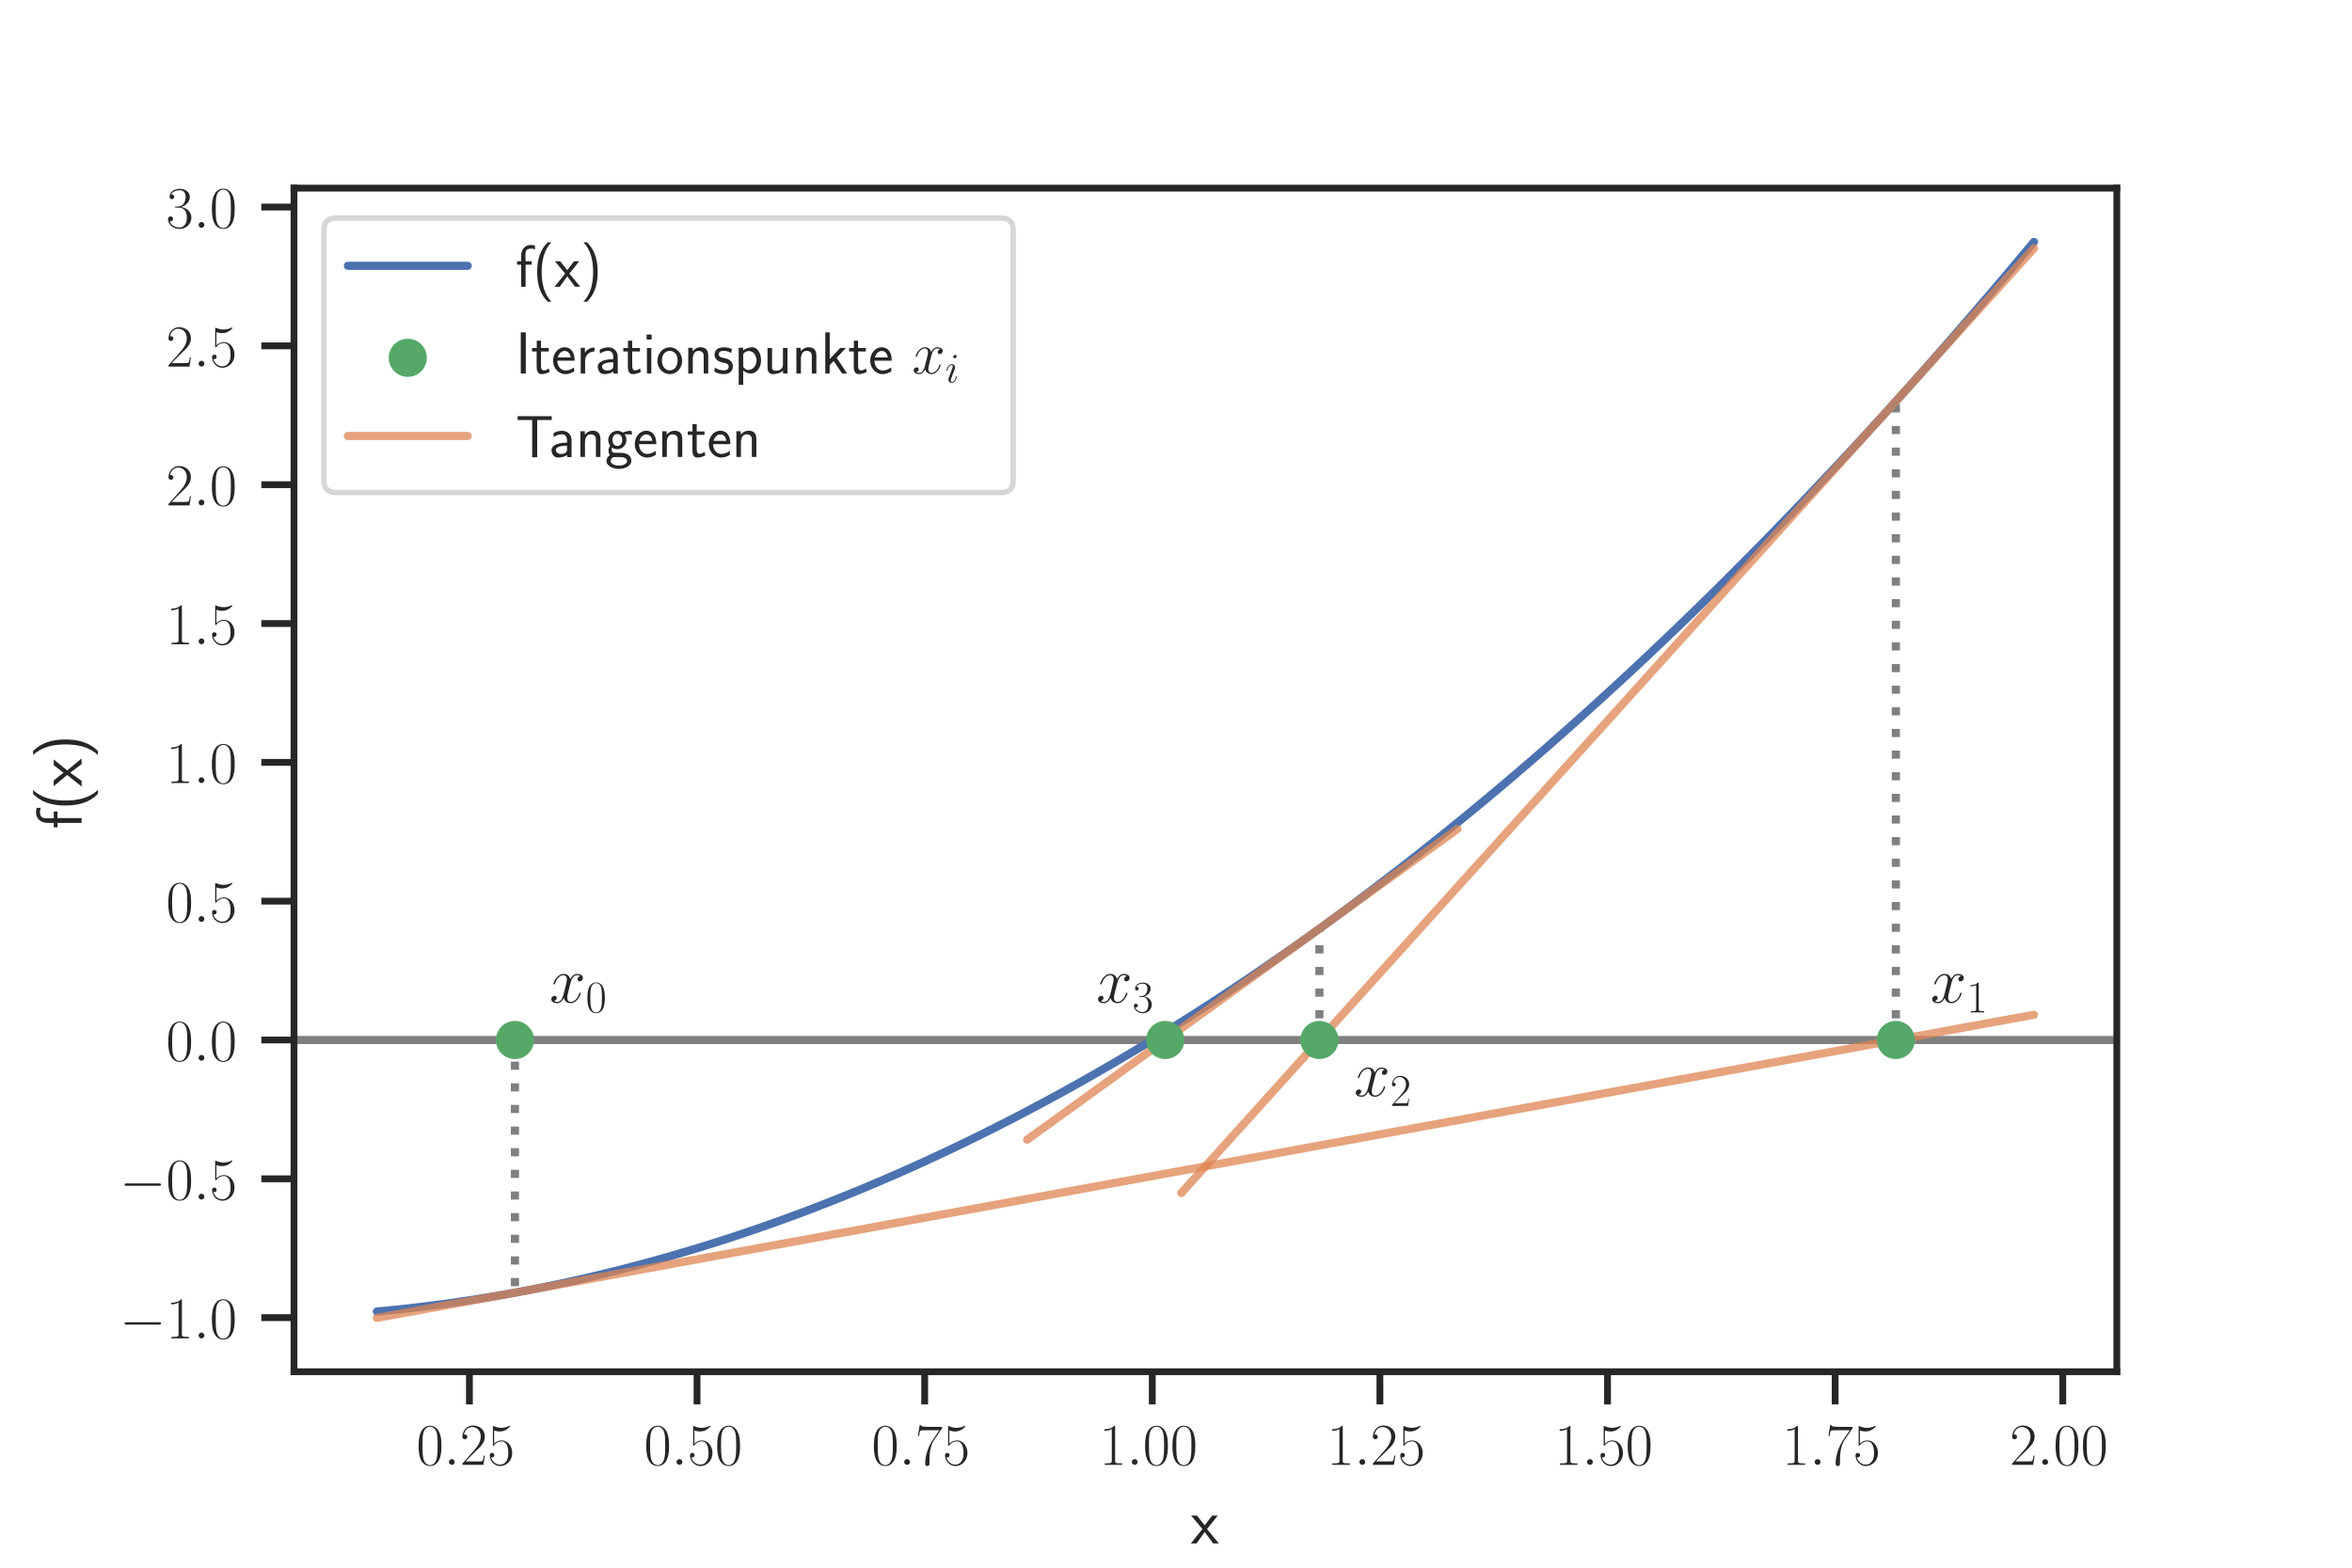
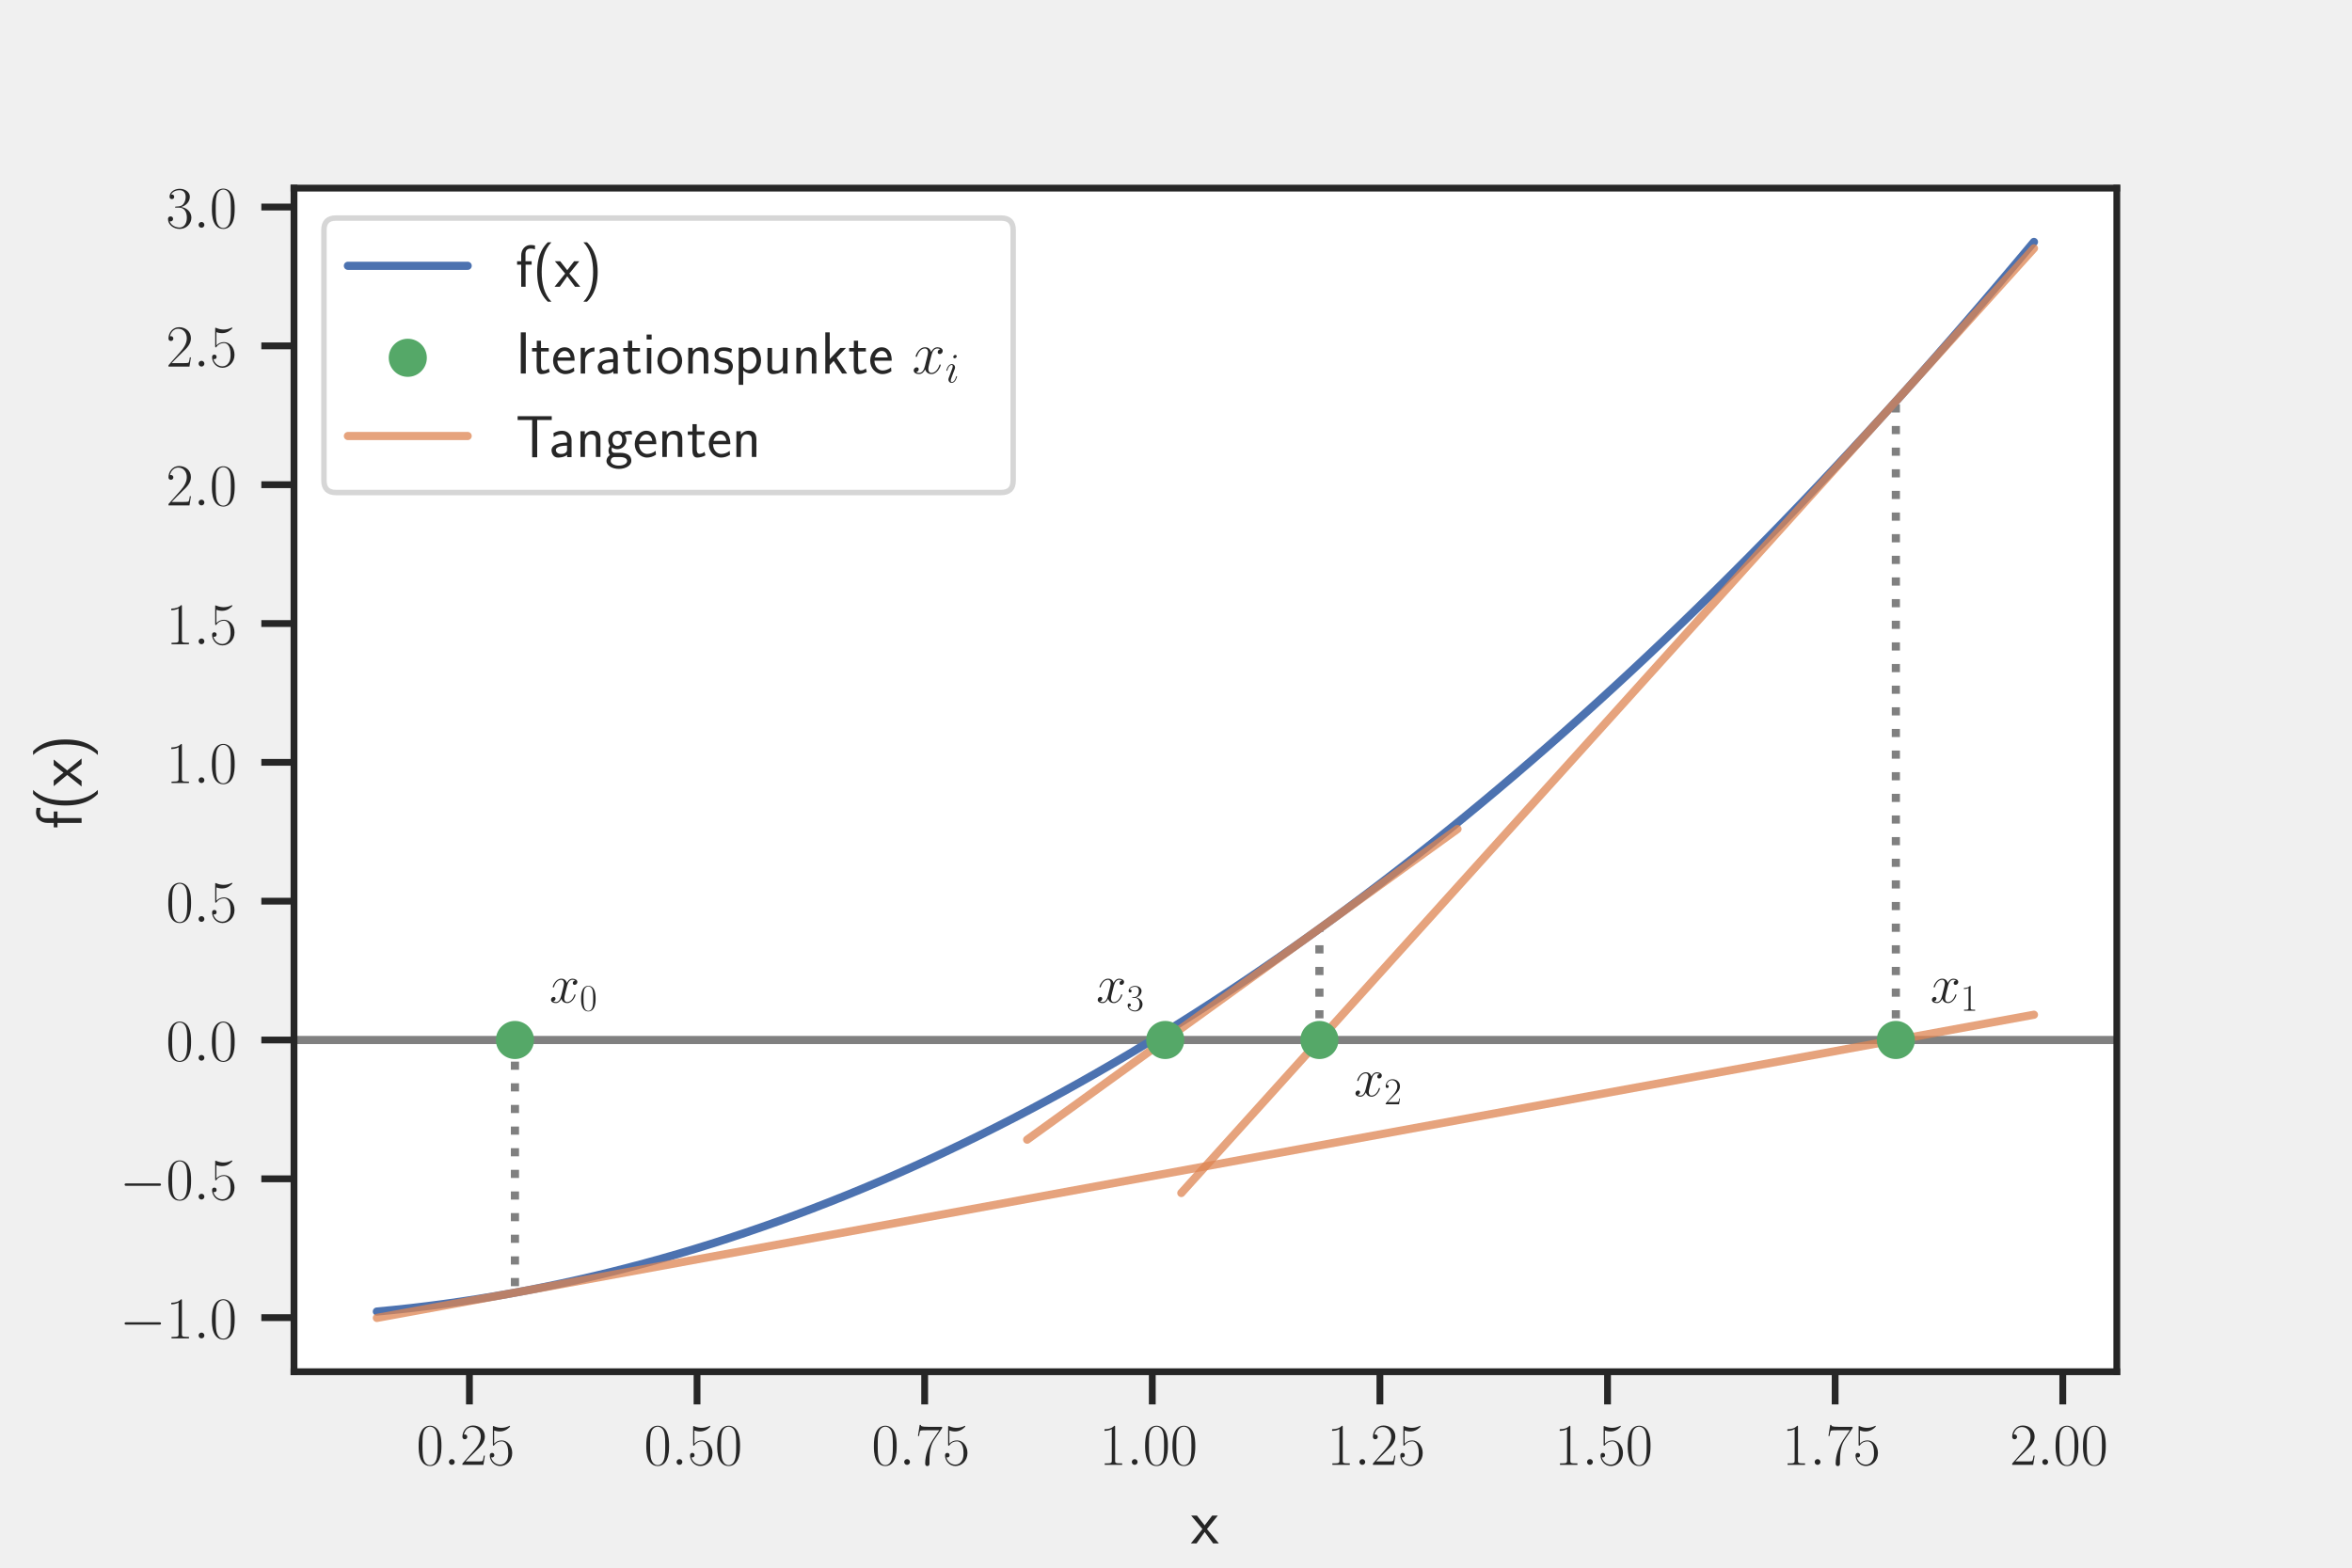
<svg xmlns="http://www.w3.org/2000/svg" xmlns:xlink="http://www.w3.org/1999/xlink" width="432pt" height="288pt" viewBox="0 0 432 288" version="1.1">
  <defs>
    <style type="text/css">*{stroke-linejoin: round; stroke-linecap: butt}</style>
  </defs>
  <g id="figure_1">
    <g id="patch_1">
-       <path d="M 0 288  L 432 288  L 432 0  L 0 0  z " style="fill: #ffffff" />
+       <path d="M 0 288  L 432 288  L 432 0  L 0 0  L 0 288  z " style="fill: none" />
    </g>
    <g id="axes_1">
      <g id="patch_2">
        <path d="M 54 252  L 388.8 252  L 388.8 34.56  L 54 34.56  z " style="fill: #ffffff" />
      </g>
      <g id="line2d_1">
        <path d="M 54 191.057  L 388.8 191.057  " clip-path="url(#pdffb6341a7)" style="fill: none; stroke: #808080; stroke-width: 1.5; stroke-linecap: round" />
      </g>
      <g id="LineCollection_1">
        <path d="M 94.582 191.057  L 94.582 237.475  " clip-path="url(#pdffb6341a7)" style="fill: none; stroke-dasharray: 1.5,2.475; stroke-dashoffset: 0; stroke: #808080; stroke-width: 1.5" />
      </g>
      <g id="LineCollection_2">
        <path d="M 348.218 191.057  L 348.218 73.725  " clip-path="url(#pdffb6341a7)" style="fill: none; stroke-dasharray: 1.5,2.475; stroke-dashoffset: 0; stroke: #808080; stroke-width: 1.5" />
      </g>
      <g id="LineCollection_3">
        <path d="M 242.342 191.057  L 242.342 170.612  " clip-path="url(#pdffb6341a7)" style="fill: none; stroke-dasharray: 1.5,2.475; stroke-dashoffset: 0; stroke: #808080; stroke-width: 1.5" />
      </g>
      <g id="matplotlib.axis_1">
        <g id="xtick_1">
          <g id="line2d_2">
            <defs>
              <path id="mc087ae5ea4" d="M 0 0  L 0 6  " style="stroke: #262626; stroke-width: 1.25" />
            </defs>
            <g>
              <use xlink:href="#mc087ae5ea4" x="86.22" y="252" style="fill: #262626; stroke: #262626; stroke-width: 1.25" />
            </g>
          </g>
          <g id="text_1">
            <g style="fill: #262626" transform="translate(76.47891 269.1103)scale(0.11 -0.11)">
              <defs>
                <path id="CMR17-30" d="M 2688 2025  C 2688 2416 2682 3080 2413 3591  C 2176 4039 1798 4198 1466 4198  C 1158 4198 768 4058 525 3597  C 269 3118 243 2524 243 2025  C 243 1661 250 1106 448 619  C 723 -39 1216 -128 1466 -128  C 1760 -128 2208 -7 2470 600  C 2662 1042 2688 1559 2688 2025  z M 1466 -26  C 1056 -26 813 325 723 812  C 653 1188 653 1738 653 2096  C 653 2588 653 2997 736 3387  C 858 3929 1216 4096 1466 4096  C 1728 4096 2067 3923 2189 3400  C 2272 3036 2278 2607 2278 2096  C 2278 1680 2278 1169 2202 792  C 2067 95 1690 -26 1466 -26  z " transform="scale(0.015625)" />
                <path id="CMMI12-3a" d="M 1178 307  C 1178 492 1024 619 870 619  C 685 619 557 466 557 313  C 557 128 710 0 864 0  C 1050 0 1178 153 1178 307  z " transform="scale(0.015625)" />
                <path id="CMR17-32" d="M 2669 989  L 2554 989  C 2490 536 2438 459 2413 420  C 2381 369 1920 369 1830 369  L 602 369  C 832 619 1280 1072 1824 1597  C 2214 1967 2669 2402 2669 3035  C 2669 3790 2067 4224 1395 4224  C 691 4224 262 3604 262 3030  C 262 2780 448 2748 525 2748  C 589 2748 781 2787 781 3010  C 781 3207 614 3264 525 3264  C 486 3264 448 3258 422 3245  C 544 3790 915 4058 1306 4058  C 1862 4058 2227 3617 2227 3035  C 2227 2479 1901 2000 1536 1584  L 262 146  L 262 0  L 2515 0  L 2669 989  z " transform="scale(0.015625)" />
                <path id="CMR17-35" d="M 730 3692  C 794 3666 1056 3584 1325 3584  C 1920 3584 2246 3911 2432 4100  C 2432 4157 2432 4192 2394 4192  C 2387 4192 2374 4192 2323 4163  C 2099 4058 1837 3973 1517 3973  C 1325 3973 1037 3999 723 4139  C 653 4171 640 4171 634 4171  C 602 4171 595 4164 595 4037  L 595 2203  C 595 2089 595 2057 659 2057  C 691 2057 704 2070 736 2114  C 941 2401 1222 2522 1542 2522  C 1766 2522 2246 2382 2246 1289  C 2246 1085 2246 715 2054 421  C 1894 159 1645 25 1370 25  C 947 25 518 320 403 814  C 429 807 480 795 506 795  C 589 795 749 840 749 1038  C 749 1210 627 1280 506 1280  C 358 1280 262 1190 262 1011  C 262 454 704 -128 1382 -128  C 2042 -128 2669 440 2669 1264  C 2669 2030 2170 2624 1549 2624  C 1222 2624 947 2503 730 2274  L 730 3692  z " transform="scale(0.015625)" />
              </defs>
              <use xlink:href="#CMR17-30" transform="scale(0.996264)" />
              <use xlink:href="#CMMI12-3a" transform="translate(45.69048 0)scale(0.996264)" />
              <use xlink:href="#CMR17-32" transform="translate(72.78765 0)scale(0.996264)" />
              <use xlink:href="#CMR17-35" transform="translate(118.4781 0)scale(0.996264)" />
            </g>
          </g>
        </g>
        <g id="xtick_2">
          <g id="line2d_3">
            <g>
              <use xlink:href="#mc087ae5ea4" x="128.028" y="252" style="fill: #262626; stroke: #262626; stroke-width: 1.25" />
            </g>
          </g>
          <g id="text_2">
            <g style="fill: #262626" transform="translate(118.2871 269.1103)scale(0.11 -0.11)">
              <use xlink:href="#CMR17-30" transform="scale(0.996264)" />
              <use xlink:href="#CMMI12-3a" transform="translate(45.69048 0)scale(0.996264)" />
              <use xlink:href="#CMR17-35" transform="translate(72.78765 0)scale(0.996264)" />
              <use xlink:href="#CMR17-30" transform="translate(118.4781 0)scale(0.996264)" />
            </g>
          </g>
        </g>
        <g id="xtick_3">
          <g id="line2d_4">
            <g>
              <use xlink:href="#mc087ae5ea4" x="169.837" y="252" style="fill: #262626; stroke: #262626; stroke-width: 1.25" />
            </g>
          </g>
          <g id="text_3">
            <g style="fill: #262626" transform="translate(160.0953 269.1103)scale(0.11 -0.11)">
              <defs>
                <path id="CMR17-37" d="M 2886 3941  L 2886 4081  L 1382 4081  C 634 4081 621 4165 595 4288  L 480 4288  L 294 3094  L 410 3094  C 429 3215 474 3540 550 3661  C 589 3712 1062 3712 1171 3712  L 2579 3712  L 1869 2661  C 1395 1954 1069 999 1069 165  C 1069 89 1069 -128 1299 -128  C 1530 -128 1530 89 1530 171  L 1530 465  C 1530 1508 1709 2196 2003 2636  L 2886 3941  z " transform="scale(0.015625)" />
              </defs>
              <use xlink:href="#CMR17-30" transform="scale(0.996264)" />
              <use xlink:href="#CMMI12-3a" transform="translate(45.69048 0)scale(0.996264)" />
              <use xlink:href="#CMR17-37" transform="translate(72.78765 0)scale(0.996264)" />
              <use xlink:href="#CMR17-35" transform="translate(118.4781 0)scale(0.996264)" />
            </g>
          </g>
        </g>
        <g id="xtick_4">
          <g id="line2d_5">
            <g>
              <use xlink:href="#mc087ae5ea4" x="211.645" y="252" style="fill: #262626; stroke: #262626; stroke-width: 1.25" />
            </g>
          </g>
          <g id="text_4">
            <g style="fill: #262626" transform="translate(201.9035 269.1103)scale(0.11 -0.11)">
              <defs>
                <path id="CMR17-31" d="M 1702 4058  C 1702 4192 1696 4192 1606 4192  C 1357 3916 979 3827 621 3827  C 602 3827 570 3827 563 3808  C 557 3795 557 3782 557 3648  C 755 3648 1088 3686 1344 3839  L 1344 461  C 1344 236 1331 160 781 160  L 589 160  L 589 0  C 896 0 1216 0 1523 0  C 1830 0 2150 0 2458 0  L 2458 160  L 2266 160  C 1715 160 1702 230 1702 458  L 1702 4058  z " transform="scale(0.015625)" />
              </defs>
              <use xlink:href="#CMR17-31" transform="scale(0.996264)" />
              <use xlink:href="#CMMI12-3a" transform="translate(45.69048 0)scale(0.996264)" />
              <use xlink:href="#CMR17-30" transform="translate(72.78765 0)scale(0.996264)" />
              <use xlink:href="#CMR17-30" transform="translate(118.4781 0)scale(0.996264)" />
            </g>
          </g>
        </g>
        <g id="xtick_5">
          <g id="line2d_6">
            <g>
              <use xlink:href="#mc087ae5ea4" x="253.453" y="252" style="fill: #262626; stroke: #262626; stroke-width: 1.25" />
            </g>
          </g>
          <g id="text_5">
            <g style="fill: #262626" transform="translate(243.7117 269.1103)scale(0.11 -0.11)">
              <use xlink:href="#CMR17-31" transform="scale(0.996264)" />
              <use xlink:href="#CMMI12-3a" transform="translate(45.69048 0)scale(0.996264)" />
              <use xlink:href="#CMR17-32" transform="translate(72.78765 0)scale(0.996264)" />
              <use xlink:href="#CMR17-35" transform="translate(118.4781 0)scale(0.996264)" />
            </g>
          </g>
        </g>
        <g id="xtick_6">
          <g id="line2d_7">
            <g>
              <use xlink:href="#mc087ae5ea4" x="295.261" y="252" style="fill: #262626; stroke: #262626; stroke-width: 1.25" />
            </g>
          </g>
          <g id="text_6">
            <g style="fill: #262626" transform="translate(285.5199 269.1103)scale(0.11 -0.11)">
              <use xlink:href="#CMR17-31" transform="scale(0.996264)" />
              <use xlink:href="#CMMI12-3a" transform="translate(45.69048 0)scale(0.996264)" />
              <use xlink:href="#CMR17-35" transform="translate(72.78765 0)scale(0.996264)" />
              <use xlink:href="#CMR17-30" transform="translate(118.4781 0)scale(0.996264)" />
            </g>
          </g>
        </g>
        <g id="xtick_7">
          <g id="line2d_8">
            <g>
              <use xlink:href="#mc087ae5ea4" x="337.069" y="252" style="fill: #262626; stroke: #262626; stroke-width: 1.25" />
            </g>
          </g>
          <g id="text_7">
            <g style="fill: #262626" transform="translate(327.3281 269.1103)scale(0.11 -0.11)">
              <use xlink:href="#CMR17-31" transform="scale(0.996264)" />
              <use xlink:href="#CMMI12-3a" transform="translate(45.69048 0)scale(0.996264)" />
              <use xlink:href="#CMR17-37" transform="translate(72.78765 0)scale(0.996264)" />
              <use xlink:href="#CMR17-35" transform="translate(118.4781 0)scale(0.996264)" />
            </g>
          </g>
        </g>
        <g id="xtick_8">
          <g id="line2d_9">
            <g>
              <use xlink:href="#mc087ae5ea4" x="378.878" y="252" style="fill: #262626; stroke: #262626; stroke-width: 1.25" />
            </g>
          </g>
          <g id="text_8">
            <g style="fill: #262626" transform="translate(369.1363 269.1103)scale(0.11 -0.11)">
              <use xlink:href="#CMR17-32" transform="scale(0.996264)" />
              <use xlink:href="#CMMI12-3a" transform="translate(45.69048 0)scale(0.996264)" />
              <use xlink:href="#CMR17-30" transform="translate(72.78765 0)scale(0.996264)" />
              <use xlink:href="#CMR17-30" transform="translate(118.4781 0)scale(0.996264)" />
            </g>
          </g>
        </g>
        <g id="text_9">
          <g style="fill: #262626" transform="translate(218.7226 283.5434)scale(0.12 -0.12)">
            <defs>
              <path id="CMSS17-78" d="M 1587 1414  L 2656 2739  L 2099 2739  L 1363 1777  L 602 2739  L 32 2739  L 1139 1414  L 0 0  L 563 0  L 1363 1121  L 2195 0  L 2758 0  L 1587 1414  z " transform="scale(0.015625)" />
            </defs>
            <use xlink:href="#CMSS17-78" transform="scale(0.996264)" />
          </g>
        </g>
      </g>
      <g id="matplotlib.axis_2">
        <g id="ytick_1">
          <g id="line2d_10">
            <defs>
              <path id="me146f1d64d" d="M 0 0  L -6 0  " style="stroke: #262626; stroke-width: 1.25" />
            </defs>
            <g>
              <use xlink:href="#me146f1d64d" x="54" y="242.065" style="fill: #262626; stroke: #262626; stroke-width: 1.25" />
            </g>
          </g>
          <g id="text_10">
            <g style="fill: #262626" transform="translate(21.97331 245.8705)scale(0.11 -0.11)">
              <defs>
                <path id="CMSY10-0" d="M 4218 1472  C 4326 1472 4442 1472 4442 1600  C 4442 1728 4326 1728 4218 1728  L 755 1728  C 646 1728 531 1728 531 1600  C 531 1472 646 1472 755 1472  L 4218 1472  z " transform="scale(0.015625)" />
              </defs>
              <use xlink:href="#CMSY10-0" transform="scale(0.996264)" />
              <use xlink:href="#CMR17-31" transform="translate(77.48747 0)scale(0.996264)" />
              <use xlink:href="#CMMI12-3a" transform="translate(123.1779 0)scale(0.996264)" />
              <use xlink:href="#CMR17-30" transform="translate(150.2751 0)scale(0.996264)" />
            </g>
          </g>
        </g>
        <g id="ytick_2">
          <g id="line2d_11">
            <g>
              <use xlink:href="#me146f1d64d" x="54" y="216.561" style="fill: #262626; stroke: #262626; stroke-width: 1.25" />
            </g>
          </g>
          <g id="text_11">
            <g style="fill: #262626" transform="translate(21.97331 220.3666)scale(0.11 -0.11)">
              <use xlink:href="#CMSY10-0" transform="scale(0.996264)" />
              <use xlink:href="#CMR17-30" transform="translate(77.48747 0)scale(0.996264)" />
              <use xlink:href="#CMMI12-3a" transform="translate(123.1779 0)scale(0.996264)" />
              <use xlink:href="#CMR17-35" transform="translate(150.2751 0)scale(0.996264)" />
            </g>
          </g>
        </g>
        <g id="ytick_3">
          <g id="line2d_12">
            <g>
              <use xlink:href="#me146f1d64d" x="54" y="191.057" style="fill: #262626; stroke: #262626; stroke-width: 1.25" />
            </g>
          </g>
          <g id="text_12">
            <g style="fill: #262626" transform="translate(30.49692 194.8626)scale(0.11 -0.11)">
              <use xlink:href="#CMR17-30" transform="scale(0.996264)" />
              <use xlink:href="#CMMI12-3a" transform="translate(45.69048 0)scale(0.996264)" />
              <use xlink:href="#CMR17-30" transform="translate(72.78765 0)scale(0.996264)" />
            </g>
          </g>
        </g>
        <g id="ytick_4">
          <g id="line2d_13">
            <g>
              <use xlink:href="#me146f1d64d" x="54" y="165.554" style="fill: #262626; stroke: #262626; stroke-width: 1.25" />
            </g>
          </g>
          <g id="text_13">
            <g style="fill: #262626" transform="translate(30.49692 169.3587)scale(0.11 -0.11)">
              <use xlink:href="#CMR17-30" transform="scale(0.996264)" />
              <use xlink:href="#CMMI12-3a" transform="translate(45.69048 0)scale(0.996264)" />
              <use xlink:href="#CMR17-35" transform="translate(72.78765 0)scale(0.996264)" />
            </g>
          </g>
        </g>
        <g id="ytick_5">
          <g id="line2d_14">
            <g>
              <use xlink:href="#me146f1d64d" x="54" y="140.05" style="fill: #262626; stroke: #262626; stroke-width: 1.25" />
            </g>
          </g>
          <g id="text_14">
            <g style="fill: #262626" transform="translate(30.49692 143.8547)scale(0.11 -0.11)">
              <use xlink:href="#CMR17-31" transform="scale(0.996264)" />
              <use xlink:href="#CMMI12-3a" transform="translate(45.69048 0)scale(0.996264)" />
              <use xlink:href="#CMR17-30" transform="translate(72.78765 0)scale(0.996264)" />
            </g>
          </g>
        </g>
        <g id="ytick_6">
          <g id="line2d_15">
            <g>
              <use xlink:href="#me146f1d64d" x="54" y="114.546" style="fill: #262626; stroke: #262626; stroke-width: 1.25" />
            </g>
          </g>
          <g id="text_15">
            <g style="fill: #262626" transform="translate(30.49692 118.3508)scale(0.11 -0.11)">
              <use xlink:href="#CMR17-31" transform="scale(0.996264)" />
              <use xlink:href="#CMMI12-3a" transform="translate(45.69048 0)scale(0.996264)" />
              <use xlink:href="#CMR17-35" transform="translate(72.78765 0)scale(0.996264)" />
            </g>
          </g>
        </g>
        <g id="ytick_7">
          <g id="line2d_16">
            <g>
              <use xlink:href="#me146f1d64d" x="54" y="89.042" style="fill: #262626; stroke: #262626; stroke-width: 1.25" />
            </g>
          </g>
          <g id="text_16">
            <g style="fill: #262626" transform="translate(30.49692 92.84685)scale(0.11 -0.11)">
              <use xlink:href="#CMR17-32" transform="scale(0.996264)" />
              <use xlink:href="#CMMI12-3a" transform="translate(45.69048 0)scale(0.996264)" />
              <use xlink:href="#CMR17-30" transform="translate(72.78765 0)scale(0.996264)" />
            </g>
          </g>
        </g>
        <g id="ytick_8">
          <g id="line2d_17">
            <g>
              <use xlink:href="#me146f1d64d" x="54" y="63.538" style="fill: #262626; stroke: #262626; stroke-width: 1.25" />
            </g>
          </g>
          <g id="text_17">
            <g style="fill: #262626" transform="translate(30.49692 67.34291)scale(0.11 -0.11)">
              <use xlink:href="#CMR17-32" transform="scale(0.996264)" />
              <use xlink:href="#CMMI12-3a" transform="translate(45.69048 0)scale(0.996264)" />
              <use xlink:href="#CMR17-35" transform="translate(72.78765 0)scale(0.996264)" />
            </g>
          </g>
        </g>
        <g id="ytick_9">
          <g id="line2d_18">
            <g>
              <use xlink:href="#me146f1d64d" x="54" y="38.034" style="fill: #262626; stroke: #262626; stroke-width: 1.25" />
            </g>
          </g>
          <g id="text_18">
            <g style="fill: #262626" transform="translate(30.49692 41.83896)scale(0.11 -0.11)">
              <defs>
                <path id="CMR17-33" d="M 1414 2157  C 1984 2157 2234 1662 2234 1090  C 2234 320 1824 25 1453 25  C 1114 25 563 194 390 693  C 422 680 454 680 486 680  C 640 680 755 782 755 948  C 755 1133 614 1216 486 1216  C 378 1216 211 1165 211 926  C 211 335 787 -128 1466 -128  C 2176 -128 2720 430 2720 1085  C 2720 1707 2208 2157 1600 2227  C 2086 2328 2554 2756 2554 3329  C 2554 3820 2048 4179 1472 4179  C 890 4179 378 3829 378 3329  C 378 3110 544 3072 627 3072  C 762 3072 877 3155 877 3321  C 877 3486 762 3569 627 3569  C 602 3569 570 3569 544 3557  C 730 3959 1235 4032 1459 4032  C 1683 4032 2106 3925 2106 3320  C 2106 3143 2080 2828 1862 2550  C 1670 2304 1453 2304 1242 2284  C 1210 2284 1062 2269 1037 2269  C 992 2263 966 2257 966 2208  C 966 2163 973 2157 1101 2157  L 1414 2157  z " transform="scale(0.015625)" />
              </defs>
              <use xlink:href="#CMR17-33" transform="scale(0.996264)" />
              <use xlink:href="#CMMI12-3a" transform="translate(45.69048 0)scale(0.996264)" />
              <use xlink:href="#CMR17-30" transform="translate(72.78765 0)scale(0.996264)" />
            </g>
          </g>
        </g>
        <g id="text_19">
          <g style="fill: #262626" transform="translate(14.98452 152.2982)rotate(-90)scale(0.12 -0.12)">
            <defs>
              <path id="CMSS17-66" d="M 1075 2368  L 1722 2368  L 1722 2737  L 1062 2737  L 1062 3559  C 1062 4014 1408 4092 1606 4092  C 1670 4092 1850 4092 2080 4009  L 2080 4429  C 1933 4461 1754 4480 1613 4480  C 1018 4480 602 3993 602 3359  L 602 2737  L 160 2737  L 160 2368  L 602 2368  L 602 0  L 1075 0  L 1075 2368  z " transform="scale(0.015625)" />
              <path id="CMSS17-28" d="M 1613 4768  C 1267 4417 474 3601 474 1588  C 474 -433 1267 -1243 1613 -1600  L 2003 -1600  C 1216 -784 960 357 960 1581  C 960 2798 1203 3946 2003 4768  L 1613 4768  z " transform="scale(0.015625)" />
              <path id="CMSS17-29" d="M 723 -1600  C 1069 -1249 1862 -433 1862 1581  C 1862 3601 1069 4411 723 4768  L 333 4768  C 1120 3952 1376 2811 1376 1588  C 1376 370 1133 -778 333 -1600  L 723 -1600  z " transform="scale(0.015625)" />
            </defs>
            <use xlink:href="#CMSS17-66" transform="scale(0.996264)" />
            <use xlink:href="#CMSS17-28" transform="translate(28.62666 0)scale(0.996264)" />
            <use xlink:href="#CMSS17-78" transform="translate(65.06057 0)scale(0.996264)" />
            <use xlink:href="#CMSS17-29" transform="translate(108.0607 0)scale(0.996264)" />
          </g>
        </g>
      </g>
      <g id="line2d_19">
        <path d="M 69.218 240.943  L 72.293 240.648  L 75.367 240.318  L 78.441 239.953  L 81.516 239.554  L 84.59 239.121  L 87.664 238.653  L 90.739 238.151  L 93.813 237.614  L 96.888 237.043  L 99.962 236.437  L 103.036 235.797  L 106.111 235.122  L 109.185 234.413  L 112.26 233.67  L 115.334 232.891  L 118.408 232.079  L 121.483 231.232  L 124.557 230.35  L 127.631 229.434  L 130.706 228.484  L 133.78 227.499  L 136.855 226.479  L 139.929 225.425  L 143.003 224.337  L 146.078 223.214  L 149.152 222.057  L 152.226 220.865  L 155.301 219.638  L 158.375 218.378  L 161.45 217.082  L 164.524 215.753  L 167.598 214.388  L 170.673 212.99  L 173.747 211.556  L 176.821 210.089  L 179.896 208.587  L 182.97 207.05  L 186.045 205.479  L 189.119 203.873  L 192.193 202.233  L 195.268 200.559  L 198.342 198.85  L 201.417 197.106  L 204.491 195.328  L 207.565 193.516  L 210.64 191.669  L 213.714 189.787  L 216.788 187.871  L 219.863 185.921  L 222.937 183.936  L 226.012 181.917  L 229.086 179.863  L 232.16 177.775  L 235.235 175.652  L 238.309 173.495  L 241.383 171.303  L 244.458 169.077  L 247.532 166.816  L 250.607 164.521  L 253.681 162.192  L 256.755 159.827  L 259.83 157.429  L 262.904 154.996  L 265.979 152.528  L 269.053 150.026  L 272.127 147.49  L 275.202 144.919  L 278.276 142.313  L 281.35 139.673  L 284.425 136.999  L 287.499 134.29  L 290.574 131.547  L 293.648 128.769  L 296.722 125.957  L 299.797 123.11  L 302.871 120.229  L 305.945 117.313  L 309.02 114.363  L 312.094 111.378  L 315.169 108.359  L 318.243 105.305  L 321.317 102.217  L 324.392 99.094  L 327.466 95.937  L 330.54 92.746  L 333.615 89.52  L 336.689 86.259  L 339.764 82.964  L 342.838 79.635  L 345.912 76.271  L 348.987 72.872  L 352.061 69.439  L 355.136 65.972  L 358.21 62.47  L 361.284 58.934  L 364.359 55.363  L 367.433 51.758  L 370.507 48.118  L 373.582 44.444  " clip-path="url(#pdffb6341a7)" style="fill: none; stroke: #4c72b0; stroke-width: 1.5; stroke-linecap: round" />
      </g>
      <g id="line2d_20">
        <path d="M 69.218 242.116  L 373.582 186.416  " clip-path="url(#pdffb6341a7)" style="fill: none; stroke: #dd8452; stroke-opacity: 0.75; stroke-width: 1.5; stroke-linecap: round" />
      </g>
      <g id="line2d_21">
        <path d="M 216.979 219.166  L 373.582 45.617  " clip-path="url(#pdffb6341a7)" style="fill: none; stroke: #dd8452; stroke-opacity: 0.75; stroke-width: 1.5; stroke-linecap: round" />
      </g>
      <g id="line2d_22">
        <path d="M 188.662 209.37  L 267.706 152.3  " clip-path="url(#pdffb6341a7)" style="fill: none; stroke: #dd8452; stroke-opacity: 0.75; stroke-width: 1.5; stroke-linecap: round" />
      </g>
      <g id="patch_3">
        <path d="M 54 252  L 54 34.56  " style="fill: none; stroke: #262626; stroke-width: 1.25; stroke-linejoin: miter; stroke-linecap: square" />
      </g>
      <g id="patch_4">
        <path d="M 388.8 252  L 388.8 34.56  " style="fill: none; stroke: #262626; stroke-width: 1.25; stroke-linejoin: miter; stroke-linecap: square" />
      </g>
      <g id="patch_5">
        <path d="M 54 252  L 388.8 252  " style="fill: none; stroke: #262626; stroke-width: 1.25; stroke-linejoin: miter; stroke-linecap: square" />
      </g>
      <g id="patch_6">
        <path d="M 54 34.56  L 388.8 34.56  " style="fill: none; stroke: #262626; stroke-width: 1.25; stroke-linejoin: miter; stroke-linecap: square" />
      </g>
      <g id="PathCollection_1">
        <defs>
          <path id="m6e0f088ae7" d="M 0 3  C 0.796 3 1.559 2.684 2.121 2.121  C 2.684 1.559 3 0.796 3 0  C 3 -0.796 2.684 -1.559 2.121 -2.121  C 1.559 -2.684 0.796 -3 0 -3  C -0.796 -3 -1.559 -2.684 -2.121 -2.121  C -2.684 -1.559 -3 -0.796 -3 0  C -3 0.796 -2.684 1.559 -2.121 2.121  C -1.559 2.684 -0.796 3 0 3  z " style="stroke: #55a868" />
        </defs>
        <g clip-path="url(#pdffb6341a7)">
          <use xlink:href="#m6e0f088ae7" x="94.582" y="191.057" style="fill: #55a868; stroke: #55a868" />
        </g>
      </g>
      <g id="PathCollection_2">
        <g clip-path="url(#pdffb6341a7)">
          <use xlink:href="#m6e0f088ae7" x="348.218" y="191.057" style="fill: #55a868; stroke: #55a868" />
        </g>
      </g>
      <g id="PathCollection_3">
        <g clip-path="url(#pdffb6341a7)">
          <use xlink:href="#m6e0f088ae7" x="242.342" y="191.057" style="fill: #55a868; stroke: #55a868" />
        </g>
      </g>
      <g id="text_20">
-         <g style="fill: #262626" transform="translate(100.9227 184.18)scale(0.12 -0.12)">
+         <g style="fill: #262626" transform="translate(100.9227 184.18)scale(0.1 -0.1)">
          <defs>
            <path id="CMMI12-78" d="M 3034 2606  C 2829 2567 2752 2414 2752 2293  C 2752 2139 2874 2088 2963 2088  C 3155 2088 3290 2254 3290 2427  C 3290 2695 2982 2816 2714 2816  C 2323 2816 2106 2433 2048 2312  C 1901 2816 1504 2816 1389 2816  C 736 2816 390 1980 390 1839  C 390 1814 416 1782 461 1782  C 512 1782 525 1820 538 1846  C 755 2555 1184 2689 1370 2689  C 1658 2689 1715 2420 1715 2267  C 1715 2127 1677 1980 1600 1673  L 1382 798  C 1286 415 1101 64 762 64  C 730 64 570 64 435 147  C 666 192 717 383 717 460  C 717 588 621 664 499 664  C 346 664 179 530 179 326  C 179 57 480 -64 755 -64  C 1062 -64 1280 179 1414 441  C 1517 64 1837 -64 2074 -64  C 2726 -64 3072 773 3072 913  C 3072 945 3046 971 3008 971  C 2950 971 2944 939 2925 888  C 2752 326 2381 64 2093 64  C 1869 64 1747 230 1747 492  C 1747 632 1773 734 1875 1156  L 2099 2024  C 2195 2408 2413 2689 2707 2689  C 2720 2689 2899 2689 3034 2606  z " transform="scale(0.015625)" />
          </defs>
          <use xlink:href="#CMMI12-78" transform="scale(0.996264)" />
          <use xlink:href="#CMR17-30" transform="translate(55.43406 -14.94392)scale(0.697382)" />
        </g>
      </g>
      <g id="text_21">
-         <g style="fill: #262626" transform="translate(354.5591 184.18)scale(0.12 -0.12)">
+         <g style="fill: #262626" transform="translate(354.5591 184.18)scale(0.1 -0.1)">
          <use xlink:href="#CMMI12-78" transform="scale(0.996264)" />
          <use xlink:href="#CMR17-31" transform="translate(55.43406 -14.94392)scale(0.697382)" />
        </g>
      </g>
      <g id="text_22">
-         <g style="fill: #262626" transform="translate(248.6834 201.3737)scale(0.12 -0.12)">
+         <g style="fill: #262626" transform="translate(248.6834 201.3737)scale(0.1 -0.1)">
          <use xlink:href="#CMMI12-78" transform="scale(0.996264)" />
          <use xlink:href="#CMR17-32" transform="translate(55.43406 -14.94392)scale(0.697382)" />
        </g>
      </g>
      <g id="text_23">
-         <g style="fill: #262626" transform="translate(201.3434 184.18)scale(0.12 -0.12)">
+         <g style="fill: #262626" transform="translate(201.3434 184.18)scale(0.1 -0.1)">
          <use xlink:href="#CMMI12-78" transform="scale(0.996264)" />
          <use xlink:href="#CMR17-33" transform="translate(55.43406 -14.94392)scale(0.697382)" />
        </g>
      </g>
      <g id="PathCollection_4">
        <g clip-path="url(#pdffb6341a7)">
          <use xlink:href="#m6e0f088ae7" x="214.025" y="191.057" style="fill: #55a868; stroke: #55a868" />
        </g>
      </g>
      <g id="legend_1">
        <g id="patch_7">
          <path d="M 61.7 90.481  L 183.89 90.481  Q 186.09 90.481 186.09 88.281  L 186.09 42.26  Q 186.09 40.06 183.89 40.06  L 61.7 40.06  Q 59.5 40.06 59.5 42.26  L 59.5 88.281  Q 59.5 90.481 61.7 90.481  z " style="fill: #ffffff; opacity: 0.8; stroke: #cccccc; stroke-linejoin: miter" />
        </g>
        <g id="line2d_23">
          <path d="M 63.9 48.829  L 74.9 48.829  L 85.9 48.829  " style="fill: none; stroke: #4c72b0; stroke-width: 1.5; stroke-linecap: round" />
        </g>
        <g id="text_24">
          <g style="fill: #262626" transform="translate(94.7 52.67918)scale(0.11 -0.11)">
            <use xlink:href="#CMSS17-66" transform="scale(0.996264)" />
            <use xlink:href="#CMSS17-28" transform="translate(28.62666 0)scale(0.996264)" />
            <use xlink:href="#CMSS17-78" transform="translate(65.06057 0)scale(0.996264)" />
            <use xlink:href="#CMSS17-29" transform="translate(108.0607 0)scale(0.996264)" />
          </g>
        </g>
        <g id="PathCollection_5">
          <g>
            <use xlink:href="#m6e0f088ae7" x="74.9" y="65.731" style="fill: #55a868; stroke: #55a868" />
          </g>
        </g>
        <g id="text_25">
          <g style="fill: #262626" transform="translate(94.7 68.6189)scale(0.11 -0.11)">
            <defs>
              <path id="CMSS17-49" d="M 1094 4416  L 557 4416  L 557 0  L 1094 0  L 1094 4416  z " transform="scale(0.015625)" />
              <path id="CMSS17-74" d="M 1069 2368  L 1901 2368  L 1901 2737  L 1069 2737  L 1069 3520  L 614 3520  L 614 2737  L 109 2737  L 109 2368  L 602 2368  L 602 749  C 602 384 685 -64 1107 -64  C 1427 -64 1722 25 2003 172  L 1901 548  C 1747 414 1562 337 1363 337  C 1082 337 1069 696 1069 856  L 1069 2368  z " transform="scale(0.015625)" />
              <path id="CMSS17-65" d="M 2502 1377  C 2502 1590 2490 2003 2285 2345  C 2061 2713 1696 2816 1421 2816  C 755 2816 192 2188 192 1375  C 192 582 774 -64 1510 -64  C 1798 -64 2150 19 2470 248  C 2470 274 2458 414 2451 420  C 2451 433 2432 630 2432 656  C 2125 407 1773 325 1517 325  C 1107 325 666 667 646 1377  L 2502 1377  z M 698 1728  C 781 2084 1062 2421 1421 2421  C 1517 2421 1965 2421 2080 1728  L 698 1728  z " transform="scale(0.015625)" />
              <path id="CMSS17-72" d="M 954 1363  C 954 1965 1395 2368 1958 2368  L 1958 2789  C 1549 2789 1165 2585 934 2253  L 934 2758  L 480 2758  L 480 0  L 954 0  L 954 1363  z " transform="scale(0.015625)" />
              <path id="CMSS17-61" d="M 2406 1791  C 2406 2392 1978 2808 1402 2808  C 1120 2808 813 2757 461 2553  L 499 2135  C 659 2248 934 2432 1395 2432  C 1722 2432 1920 2180 1920 1782  L 1920 1536  C 896 1536 256 1238 256 726  C 256 461 416 -64 947 -64  C 1043 -64 1562 -64 1933 217  L 1933 -19  L 2406 -19  L 2406 1791  z M 1920 816  C 1920 701 1920 548 1728 434  C 1562 325 1350 325 1261 325  C 941 325 723 511 723 744  C 723 1211 1722 1211 1920 1211  L 1920 816  z " transform="scale(0.015625)" />
              <path id="CMSS17-69" d="M 979 4183  L 442 4183  L 442 3648  L 979 3648  L 979 4183  z M 947 2739  L 474 2739  L 474 0  L 947 0  L 947 2739  z " transform="scale(0.015625)" />
              <path id="CMSS17-6f" d="M 2829 1356  C 2829 2176 2221 2816 1504 2816  C 768 2816 173 2157 173 1356  C 173 544 787 -64 1498 -64  C 2227 -64 2829 563 2829 1356  z M 1504 337  C 1050 337 659 709 659 1408  C 659 2151 1114 2427 1498 2427  C 1914 2427 2342 2126 2342 1408  C 2342 683 1926 337 1504 337  z " transform="scale(0.015625)" />
              <path id="CMSS17-6e" d="M 2618 1877  C 2618 2283 2522 2816 1798 2816  C 1389 2816 1120 2606 941 2389  L 941 2758  L 474 2758  L 474 0  L 960 0  L 960 1559  C 960 1964 1114 2428 1549 2428  C 2112 2428 2131 2048 2131 1829  L 2131 0  L 2618 0  L 2618 1877  z " transform="scale(0.015625)" />
              <path id="CMSS17-73" d="M 2061 2627  C 1683 2807 1389 2807 1197 2807  C 742 2807 198 2648 198 2003  C 198 1359 902 1218 1094 1179  C 1389 1122 1715 1058 1715 740  C 1715 337 1254 337 1171 337  C 915 337 563 407 243 638  L 166 210  C 531 0 883 -64 1178 -64  C 1965 -64 2163 416 2163 781  C 2163 1094 1984 1305 1862 1401  C 1651 1568 1574 1587 1050 1696  C 960 1709 646 1779 646 2066  C 646 2432 1050 2432 1139 2432  C 1555 2432 1811 2303 1984 2208  L 2061 2627  z " transform="scale(0.015625)" />
              <path id="CMSS17-70" d="M 966 333  C 1178 129 1466 -5 1773 -5  C 2368 -5 2880 603 2880 1412  C 2880 2159 2496 2816 1946 2816  C 1626 2816 1242 2702 954 2472  L 954 2765  L 480 2765  L 480 -1216  L 966 -1216  L 966 333  z M 966 2100  C 1018 2176 1235 2415 1587 2415  C 2035 2415 2394 1960 2394 1412  C 2394 787 1958 384 1530 384  C 1402 384 1267 415 1139 523  C 966 674 966 768 966 857  L 966 2100  z " transform="scale(0.015625)" />
              <path id="CMSS17-75" d="M 2618 2739  L 2131 2739  L 2131 972  C 2131 498 1786 306 1421 306  C 998 306 960 447 960 709  L 960 2739  L 474 2739  L 474 678  C 474 179 646 -64 1088 -64  C 1306 -64 1798 -13 2144 306  L 2144 0  L 2618 0  L 2618 2739  z " transform="scale(0.015625)" />
              <path id="CMSS17-6b" d="M 1696 1688  L 2688 2739  L 2074 2739  L 954 1554  L 954 4416  L 480 4416  L 480 0  L 947 0  L 947 892  L 1376 1344  L 2278 0  L 2822 0  L 1696 1688  z " transform="scale(0.015625)" />
              <path id="CMMI12-69" d="M 1811 913  C 1811 945 1786 971 1747 971  C 1690 971 1683 952 1651 843  C 1485 262 1222 64 1011 64  C 934 64 845 83 845 275  C 845 447 922 639 992 830  L 1440 2018  C 1459 2069 1504 2184 1504 2305  C 1504 2574 1312 2816 998 2816  C 410 2816 173 1890 173 1839  C 173 1814 198 1782 243 1782  C 301 1782 307 1807 333 1896  C 486 2428 730 2682 979 2682  C 1037 2682 1146 2682 1146 2478  C 1146 2312 1062 2101 1011 1961  L 563 773  C 525 671 486 568 486 453  C 486 166 685 -64 992 -64  C 1581 -64 1811 869 1811 913  z M 1760 4013  C 1760 4109 1683 4224 1542 4224  C 1395 4224 1229 4083 1229 3917  C 1229 3758 1363 3707 1440 3707  C 1613 3707 1760 3873 1760 4013  z " transform="scale(0.015625)" />
            </defs>
            <use xlink:href="#CMSS17-49" transform="scale(0.996264)" />
            <use xlink:href="#CMSS17-74" transform="translate(25.78393 0)scale(0.996264)" />
            <use xlink:href="#CMSS17-65" transform="translate(59.61549 0)scale(0.996264)" />
            <use xlink:href="#CMSS17-72" transform="translate(101.2543 0)scale(0.996264)" />
            <use xlink:href="#CMSS17-61" transform="translate(133.1641 0)scale(0.996264)" />
            <use xlink:href="#CMSS17-74" transform="translate(178.086 0)scale(0.996264)" />
            <use xlink:href="#CMSS17-69" transform="translate(211.9176 0)scale(0.996264)" />
            <use xlink:href="#CMSS17-6f" transform="translate(234.0983 0)scale(0.996264)" />
            <use xlink:href="#CMSS17-6e" transform="translate(280.9419 0)scale(0.996264)" />
            <use xlink:href="#CMSS17-73" transform="translate(329.1469 0)scale(0.996264)" />
            <use xlink:href="#CMSS17-70" transform="translate(365.0604 0)scale(0.996264)" />
            <use xlink:href="#CMSS17-75" transform="translate(413.2653 0)scale(0.996264)" />
            <use xlink:href="#CMSS17-6e" transform="translate(461.4703 0)scale(0.996264)" />
            <use xlink:href="#CMSS17-6b" transform="translate(509.6752 0)scale(0.996264)" />
            <use xlink:href="#CMSS17-74" transform="translate(555.2777 0)scale(0.996264)" />
            <use xlink:href="#CMSS17-65" transform="translate(589.1093 0)scale(0.996264)" />
            <use xlink:href="#CMMI12-78" transform="translate(661.9772 0)scale(0.996264)" />
            <use xlink:href="#CMMI12-69" transform="translate(717.4113 -14.94392)scale(0.697382)" />
          </g>
        </g>
        <g id="line2d_24">
          <path d="M 63.9 80.1  L 74.9 80.1  L 85.9 80.1  " style="fill: none; stroke: #dd8452; stroke-opacity: 0.75; stroke-width: 1.5; stroke-linecap: round" />
        </g>
        <g id="text_26">
          <g style="fill: #262626" transform="translate(94.7 83.9498)scale(0.11 -0.11)">
            <defs>
              <path id="CMSS17-54" d="M 2317 3968  L 2848 3968  C 2925 3968 3002 3968 3078 3968  L 3878 3968  L 3878 4376  L 218 4376  L 218 3968  L 1018 3968  C 1094 3968 1171 3968 1248 3968  L 1779 3968  L 1779 -32  L 2317 -32  L 2317 3968  z " transform="scale(0.015625)" />
              <path id="CMSS17-67" d="M 2848 2808  C 2483 2808 2170 2738 1914 2617  C 1702 2777 1485 2808 1338 2808  C 781 2808 358 2349 358 1814  C 358 1468 550 1207 563 1195  C 448 1035 384 863 384 672  C 384 448 474 289 544 200  C 211 -3 166 -314 166 -435  C 166 -898 749 -1280 1498 -1280  C 2253 -1280 2835 -898 2835 -428  C 2835 448 1856 448 1587 448  L 1069 448  C 973 448 717 448 717 791  C 717 921 774 1004 781 1010  C 877 940 1075 832 1338 832  C 1869 832 2310 1278 2310 1827  C 2310 2132 2170 2355 2112 2432  L 2131 2432  C 2150 2432 2419 2432 2515 2432  C 2720 2432 2739 2429 2918 2419  L 2848 2808  z M 1338 1182  C 1120 1182 813 1315 813 1823  C 813 2375 1165 2464 1331 2464  C 1549 2464 1856 2331 1856 1823  C 1856 1271 1504 1182 1338 1182  z M 1581 -10  C 1734 -10 2381 -10 2381 -442  C 2381 -714 1984 -929 1504 -929  C 1018 -929 621 -720 621 -435  C 621 -403 621 -10 1062 -10  L 1581 -10  z " transform="scale(0.015625)" />
            </defs>
            <use xlink:href="#CMSS17-54" transform="scale(0.996264)" />
            <use xlink:href="#CMSS17-61" transform="translate(56.0122 0)scale(0.996264)" />
            <use xlink:href="#CMSS17-6e" transform="translate(100.9341 0)scale(0.996264)" />
            <use xlink:href="#CMSS17-67" transform="translate(149.1391 0)scale(0.996264)" />
            <use xlink:href="#CMSS17-65" transform="translate(195.9827 0)scale(0.996264)" />
            <use xlink:href="#CMSS17-6e" transform="translate(237.6215 0)scale(0.996264)" />
            <use xlink:href="#CMSS17-74" transform="translate(285.8265 0)scale(0.996264)" />
            <use xlink:href="#CMSS17-65" transform="translate(319.658 0)scale(0.996264)" />
            <use xlink:href="#CMSS17-6e" transform="translate(361.2968 0)scale(0.996264)" />
          </g>
        </g>
      </g>
    </g>
  </g>
  <defs>
    <clipPath id="pdffb6341a7">
      <rect x="54" y="34.56" width="334.8" height="217.44" />
    </clipPath>
  </defs>
</svg>
